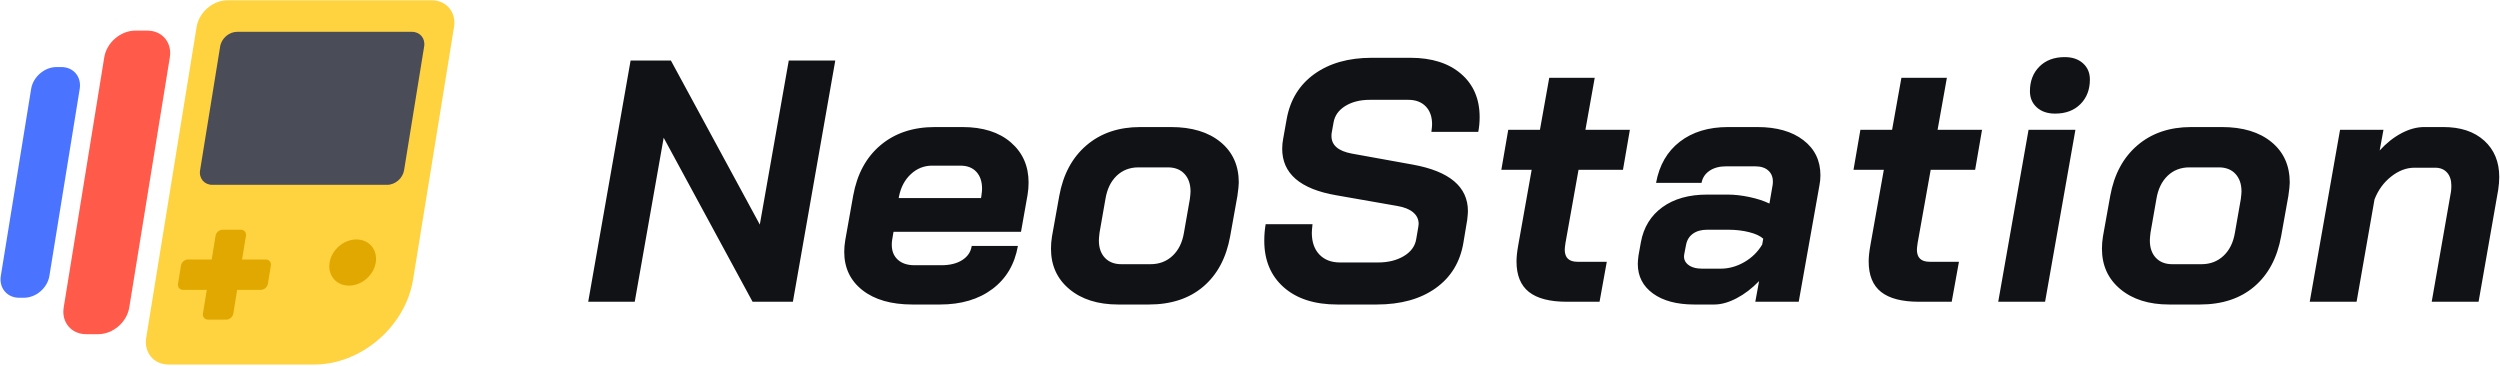
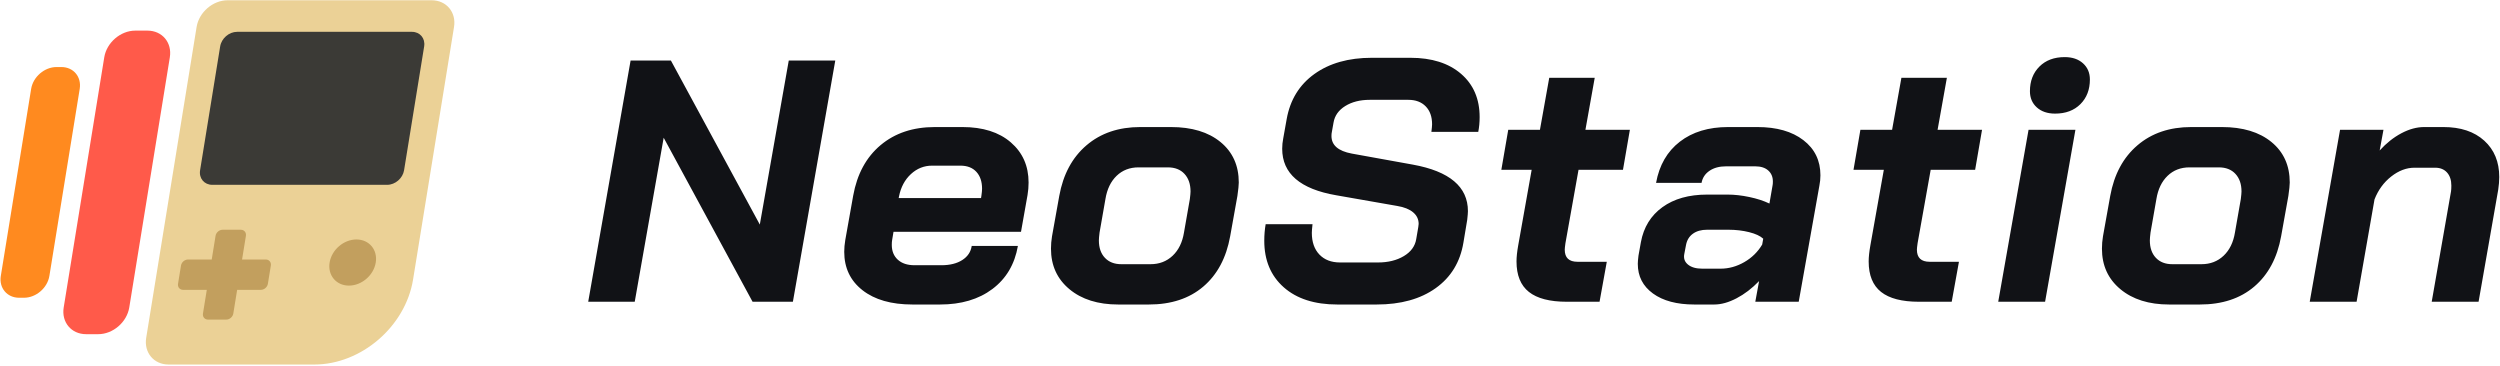
<svg xmlns="http://www.w3.org/2000/svg" viewBox="134.0 200.8 761.8 111.3">
  <g id="icon" transform="matrix(0.37 0 -0.06 0.37 147.87 200.88)">
-     <path fill="#4A74FF" d="M18 55H22A18 18 0 0 1 40 73V227A18 18 0 0 1 22 245H18A18 18 0 0 1 0 227V73A18 18 0 0 1 18 55Z" />
+     <path fill="#FF8A1F" d="M18 55H22A18 18 0 0 1 40 73V227A18 18 0 0 1 22 245H18A18 18 0 0 1 0 227V73A18 18 0 0 1 18 55Z" />
    <path fill="#FF5A4A" d="M78 25H88A22 22 0 0 1 110 47V253A22 22 0 0 1 88 275H78A22 22 0 0 1 56 253V47A22 22 0 0 1 78 25Z" />
-     <path fill="#FFD23F" d="M150 0H318A22 22 0 0 1 340 22V230A70 70 0 0 1 270 300H150A22 22 0 0 1 128 278V22A22 22 0 0 1 150 0Z" />
-     <path fill="#4A4C58" d="M162 26H306A12 12 0 0 1 318 38V140A12 12 0 0 1 306 152H162A12 12 0 0 1 150 140V38A12 12 0 0 1 162 26Z" />
-     <path fill="#E0A800" d="M171.5 194A5 5 0 0 1 176.5 189H191.5A5 5 0 0 1 196.5 194V213.5H216A5 5 0 0 1 221 218.5V233.5A5 5 0 0 1 216 238.5H196.5V258A5 5 0 0 1 191.5 263H176.5A5 5 0 0 1 171.5 258V238.5H152A5 5 0 0 1 147 233.5V218.5A5 5 0 0 1 152 213.5H171.5Z" />
-     <path fill="#E0A800" d="M269 216A19 19 0 1 0 307 216A19 19 0 1 0 269 216Z" />
+     <path fill="#EBD196" d="M150 0H318A22 22 0 0 1 340 22V230A70 70 0 0 1 270 300H150A22 22 0 0 1 128 278V22A22 22 0 0 1 150 0Z" />
+     <path fill="#3B3A36" d="M162 26H306A12 12 0 0 1 318 38V140A12 12 0 0 1 306 152H162A12 12 0 0 1 150 140V38A12 12 0 0 1 162 26Z" />
+     <path fill="#C29F5E" d="M171.5 194A5 5 0 0 1 176.5 189H191.5A5 5 0 0 1 196.5 194V213.5H216A5 5 0 0 1 221 218.5V233.5A5 5 0 0 1 216 238.5H196.5V258A5 5 0 0 1 191.5 263H176.5A5 5 0 0 1 171.5 258V238.5H152A5 5 0 0 1 147 233.5V218.5A5 5 0 0 1 152 213.5H171.5Z" />
+     <path fill="#C29F5E" d="M269 216A19 19 0 1 0 307 216A19 19 0 1 0 269 216Z" />
  </g>
  <g id="wordmark" transform="translate(311.35 292.75) scale(1.05)">
    <path fill="#111216" d="M1.8 0L14.1 -70L25.8 -70L51.6 -22.4L60 -70L73.5 -70L61.2 0L49.5 0L23.7 -47.6L15.3 0L1.8 0M95.9 0.8Q86.7 0.8 81.4 -3.35Q76.1 -7.5 76.1 -14.5L76.1 -14.5Q76.1 -16.1 76.4 -17.9L76.4 -17.9L78.7 -30.8Q80.4 -40.2 86.65 -45.45Q92.9 -50.7 102.4 -50.7L102.4 -50.7L110.4 -50.7Q119.3 -50.7 124.45 -46.25Q129.6 -41.8 129.6 -34.6L129.6 -34.6Q129.6 -32.8 129.3 -31L129.3 -31L127.4 -20.3L90.4 -20.3L90 -17.9Q89.9 -17.4 89.9 -16.5L89.9 -16.5Q89.9 -13.8 91.65 -12.2Q93.4 -10.6 96.5 -10.6L96.5 -10.6L104.3 -10.6Q108 -10.6 110.35 -12.1Q112.7 -13.6 113.1 -16.2L113.1 -16.2L126.5 -16.2Q125.1 -8.2 119.1 -3.7Q113.1 0.8 103.9 0.8L103.9 0.8L95.9 0.8M91.9 -30.1L115.8 -30.1L115.9 -30.7Q116.1 -32.1 116.1 -32.8L116.1 -32.8Q116.1 -35.9 114.45 -37.7Q112.8 -39.5 109.8 -39.5L109.8 -39.5L101.6 -39.5Q98.1 -39.5 95.45 -37.05Q92.8 -34.6 92 -30.6L92 -30.6L91.9 -30.1M155.6 0.8Q146.8 0.8 141.45 -3.65Q136.1 -8.1 136.1 -15.4L136.1 -15.4Q136.1 -17.2 136.4 -19L136.4 -19L138.5 -30.7Q140.2 -40.1 146.4 -45.4Q152.6 -50.7 162 -50.7L162 -50.7L170.9 -50.7Q180 -50.7 185.3 -46.35Q190.6 -42 190.6 -34.6L190.6 -34.6Q190.6 -33.5 190.2 -30.7L190.2 -30.7L188.1 -19Q186.4 -9.6 180.3 -4.4Q174.2 0.8 164.5 0.8L164.5 0.8L155.6 0.8M156.5 -10.9L165 -10.9Q168.8 -10.9 171.4 -13.35Q174 -15.8 174.7 -20.1L174.7 -20.1L176.4 -29.8Q176.6 -31.4 176.6 -32L176.6 -32Q176.6 -35.2 174.85 -37.1Q173.1 -39 170 -39L170 -39L161.5 -39Q157.7 -39 155.15 -36.55Q152.6 -34.1 151.9 -29.8L151.9 -29.8L150.2 -20.1Q150 -18.5 150 -17.8L150 -17.8Q150 -14.6 151.75 -12.75Q153.5 -10.9 156.5 -10.9L156.5 -10.9M219.2 0.8Q209.3 0.8 203.65 -4.2Q198 -9.2 198 -17.7L198 -17.7Q198 -20.2 198.4 -22.5L198.4 -22.5L212 -22.5Q211.8 -20.7 211.8 -20L211.8 -20Q211.8 -16 214 -13.7Q216.2 -11.4 220 -11.4L220 -11.4L231 -11.4Q235.4 -11.4 238.5 -13.25Q241.6 -15.1 242.1 -18.2L242.1 -18.2L242.7 -21.7L242.8 -22.6Q242.8 -24.6 241.2 -25.95Q239.6 -27.3 236.6 -27.8L236.6 -27.8L218.9 -30.9Q203.2 -33.6 203.2 -44.4L203.2 -44.4Q203.2 -45.9 203.5 -47.4L203.5 -47.4L204.5 -53Q206 -61.4 212.55 -66.1Q219.1 -70.8 229.2 -70.8L229.2 -70.8L240.4 -70.8Q249.7 -70.8 255.1 -66.15Q260.5 -61.5 260.5 -53.6L260.5 -53.6Q260.5 -51.3 260.1 -49.3L260.1 -49.3L246.5 -49.3Q246.7 -50.9 246.7 -51.5L246.7 -51.5Q246.7 -54.8 244.85 -56.7Q243 -58.6 239.8 -58.6L239.8 -58.6L228.6 -58.6Q224.4 -58.6 221.5 -56.8Q218.6 -55 218.1 -52L218.1 -52L217.6 -49.2Q217.5 -48.8 217.5 -48.1L217.5 -48.1Q217.5 -44.1 223.4 -43L223.4 -43L241.1 -39.8Q257.1 -36.9 257.1 -26.3L257.1 -26.3Q257.1 -25.6 256.9 -23.8L256.9 -23.8L255.8 -17.2Q254.4 -8.7 247.75 -3.95Q241.1 0.8 230.6 0.8L230.6 0.8L219.2 0.8M285.8 0Q278.4 0 274.8 -2.85Q271.2 -5.7 271.2 -11.7L271.2 -11.7Q271.2 -13.6 271.7 -16.4L271.7 -16.4L275.6 -38.3L266.8 -38.3L268.8 -49.9L278 -49.9L280.7 -65L293.9 -65L291.2 -49.9L304.1 -49.9L302.1 -38.3L289.2 -38.3L285.4 -17Q285.2 -15.6 285.2 -15.1L285.2 -15.1Q285.2 -11.6 288.9 -11.6L288.9 -11.6L297.4 -11.6L295.3 0L285.8 0M322.8 0.8Q315.2 0.8 310.8 -2.4Q306.4 -5.6 306.4 -11L306.4 -11Q306.4 -11.8 306.6 -13.4L306.6 -13.4L307.3 -17.3Q308.5 -23.8 313.55 -27.45Q318.6 -31.1 326.5 -31.1L326.5 -31.1L332.5 -31.1Q335.4 -31.1 338.75 -30.4Q342.1 -29.7 344.6 -28.5L344.6 -28.5L345.5 -33.7Q345.6 -34.1 345.6 -34.9L345.6 -34.9Q345.6 -36.9 344.25 -38.1Q342.9 -39.3 340.5 -39.3L340.5 -39.3L332 -39.3Q329.1 -39.3 327.2 -38Q325.3 -36.7 324.9 -34.5L324.9 -34.5L311.7 -34.5Q313.1 -42.2 318.6 -46.45Q324.1 -50.7 332.6 -50.7L332.6 -50.7L341.1 -50.7Q349.5 -50.7 354.45 -46.9Q359.4 -43.1 359.4 -36.7L359.4 -36.7Q359.4 -35.2 359.1 -33.7L359.1 -33.7L353.1 0L340.5 0L341.6 -6Q338.5 -2.8 335.05 -1Q331.6 0.8 328.6 0.8L328.6 0.8L322.8 0.8M325.1 -9.6L330.4 -9.6Q334 -9.6 337.3 -11.5Q340.6 -13.4 342.5 -16.6L342.5 -16.6L342.8 -18.3Q341.5 -19.5 338.7 -20.2Q335.9 -20.9 332.7 -20.9L332.7 -20.9L326.5 -20.9Q324 -20.9 322.4 -19.75Q320.8 -18.6 320.4 -16.5L320.4 -16.5L319.9 -13.9Q319.5 -12 320.95 -10.8Q322.4 -9.6 325.1 -9.6L325.1 -9.6M388 0Q380.6 0 377 -2.85Q373.4 -5.7 373.4 -11.7L373.4 -11.7Q373.4 -13.6 373.9 -16.4L373.9 -16.4L377.8 -38.3L369 -38.3L371 -49.9L380.2 -49.9L382.9 -65L396.1 -65L393.4 -49.9L406.3 -49.9L404.3 -38.3L391.4 -38.3L387.6 -17Q387.4 -15.6 387.4 -15.1L387.4 -15.1Q387.4 -11.6 391.1 -11.6L391.1 -11.6L399.6 -11.6L397.5 0L388 0M427.5 -54.6Q424.2 -54.6 422.2 -56.4Q420.2 -58.2 420.2 -61.1L420.2 -61.1Q420.2 -65.5 422.95 -68.25Q425.7 -71 430.3 -71L430.3 -71Q433.6 -71 435.6 -69.2Q437.6 -67.4 437.6 -64.5L437.6 -64.5Q437.6 -60.1 434.85 -57.35Q432.1 -54.6 427.5 -54.6L427.5 -54.6M411 0L419.8 -49.9L433.4 -49.9L424.6 0L411 0M460.6 0.8Q451.8 0.8 446.45 -3.65Q441.1 -8.1 441.1 -15.4L441.1 -15.4Q441.1 -17.2 441.4 -19L441.4 -19L443.5 -30.7Q445.2 -40.1 451.4 -45.4Q457.6 -50.7 467 -50.7L467 -50.7L475.9 -50.7Q485 -50.7 490.3 -46.35Q495.6 -42 495.6 -34.6L495.6 -34.6Q495.6 -33.5 495.2 -30.7L495.2 -30.7L493.1 -19Q491.4 -9.6 485.3 -4.4Q479.2 0.8 469.5 0.8L469.5 0.8L460.6 0.8M461.5 -10.9L470 -10.9Q473.8 -10.9 476.4 -13.35Q479 -15.8 479.7 -20.1L479.7 -20.1L481.4 -29.8Q481.6 -31.4 481.6 -32L481.6 -32Q481.6 -35.2 479.85 -37.1Q478.1 -39 475 -39L475 -39L466.5 -39Q462.7 -39 460.15 -36.55Q457.6 -34.1 456.9 -29.8L456.9 -29.8L455.2 -20.1Q455 -18.5 455 -17.8L455 -17.8Q455 -14.6 456.75 -12.75Q458.5 -10.9 461.5 -10.9L461.5 -10.9M501.4 0L510.2 -49.9L522.8 -49.9L521.7 -43.9Q524.6 -47.1 528 -48.9Q531.4 -50.7 534.6 -50.7L534.6 -50.7L540.2 -50.7Q547.7 -50.7 552.05 -46.75Q556.4 -42.8 556.4 -36.2L556.4 -36.2Q556.4 -34.5 556.1 -32.5L556.1 -32.5L550.4 0L536.8 0L542.4 -32Q542.5 -32.6 542.5 -33.7L542.5 -33.7Q542.5 -36.1 541.25 -37.5Q540 -38.9 537.8 -38.9L537.8 -38.9L531.8 -38.9Q528.3 -38.9 525.05 -36.35Q521.8 -33.8 520.2 -29.7L520.2 -29.7L515 0L501.4 0" />
  </g>
</svg>
